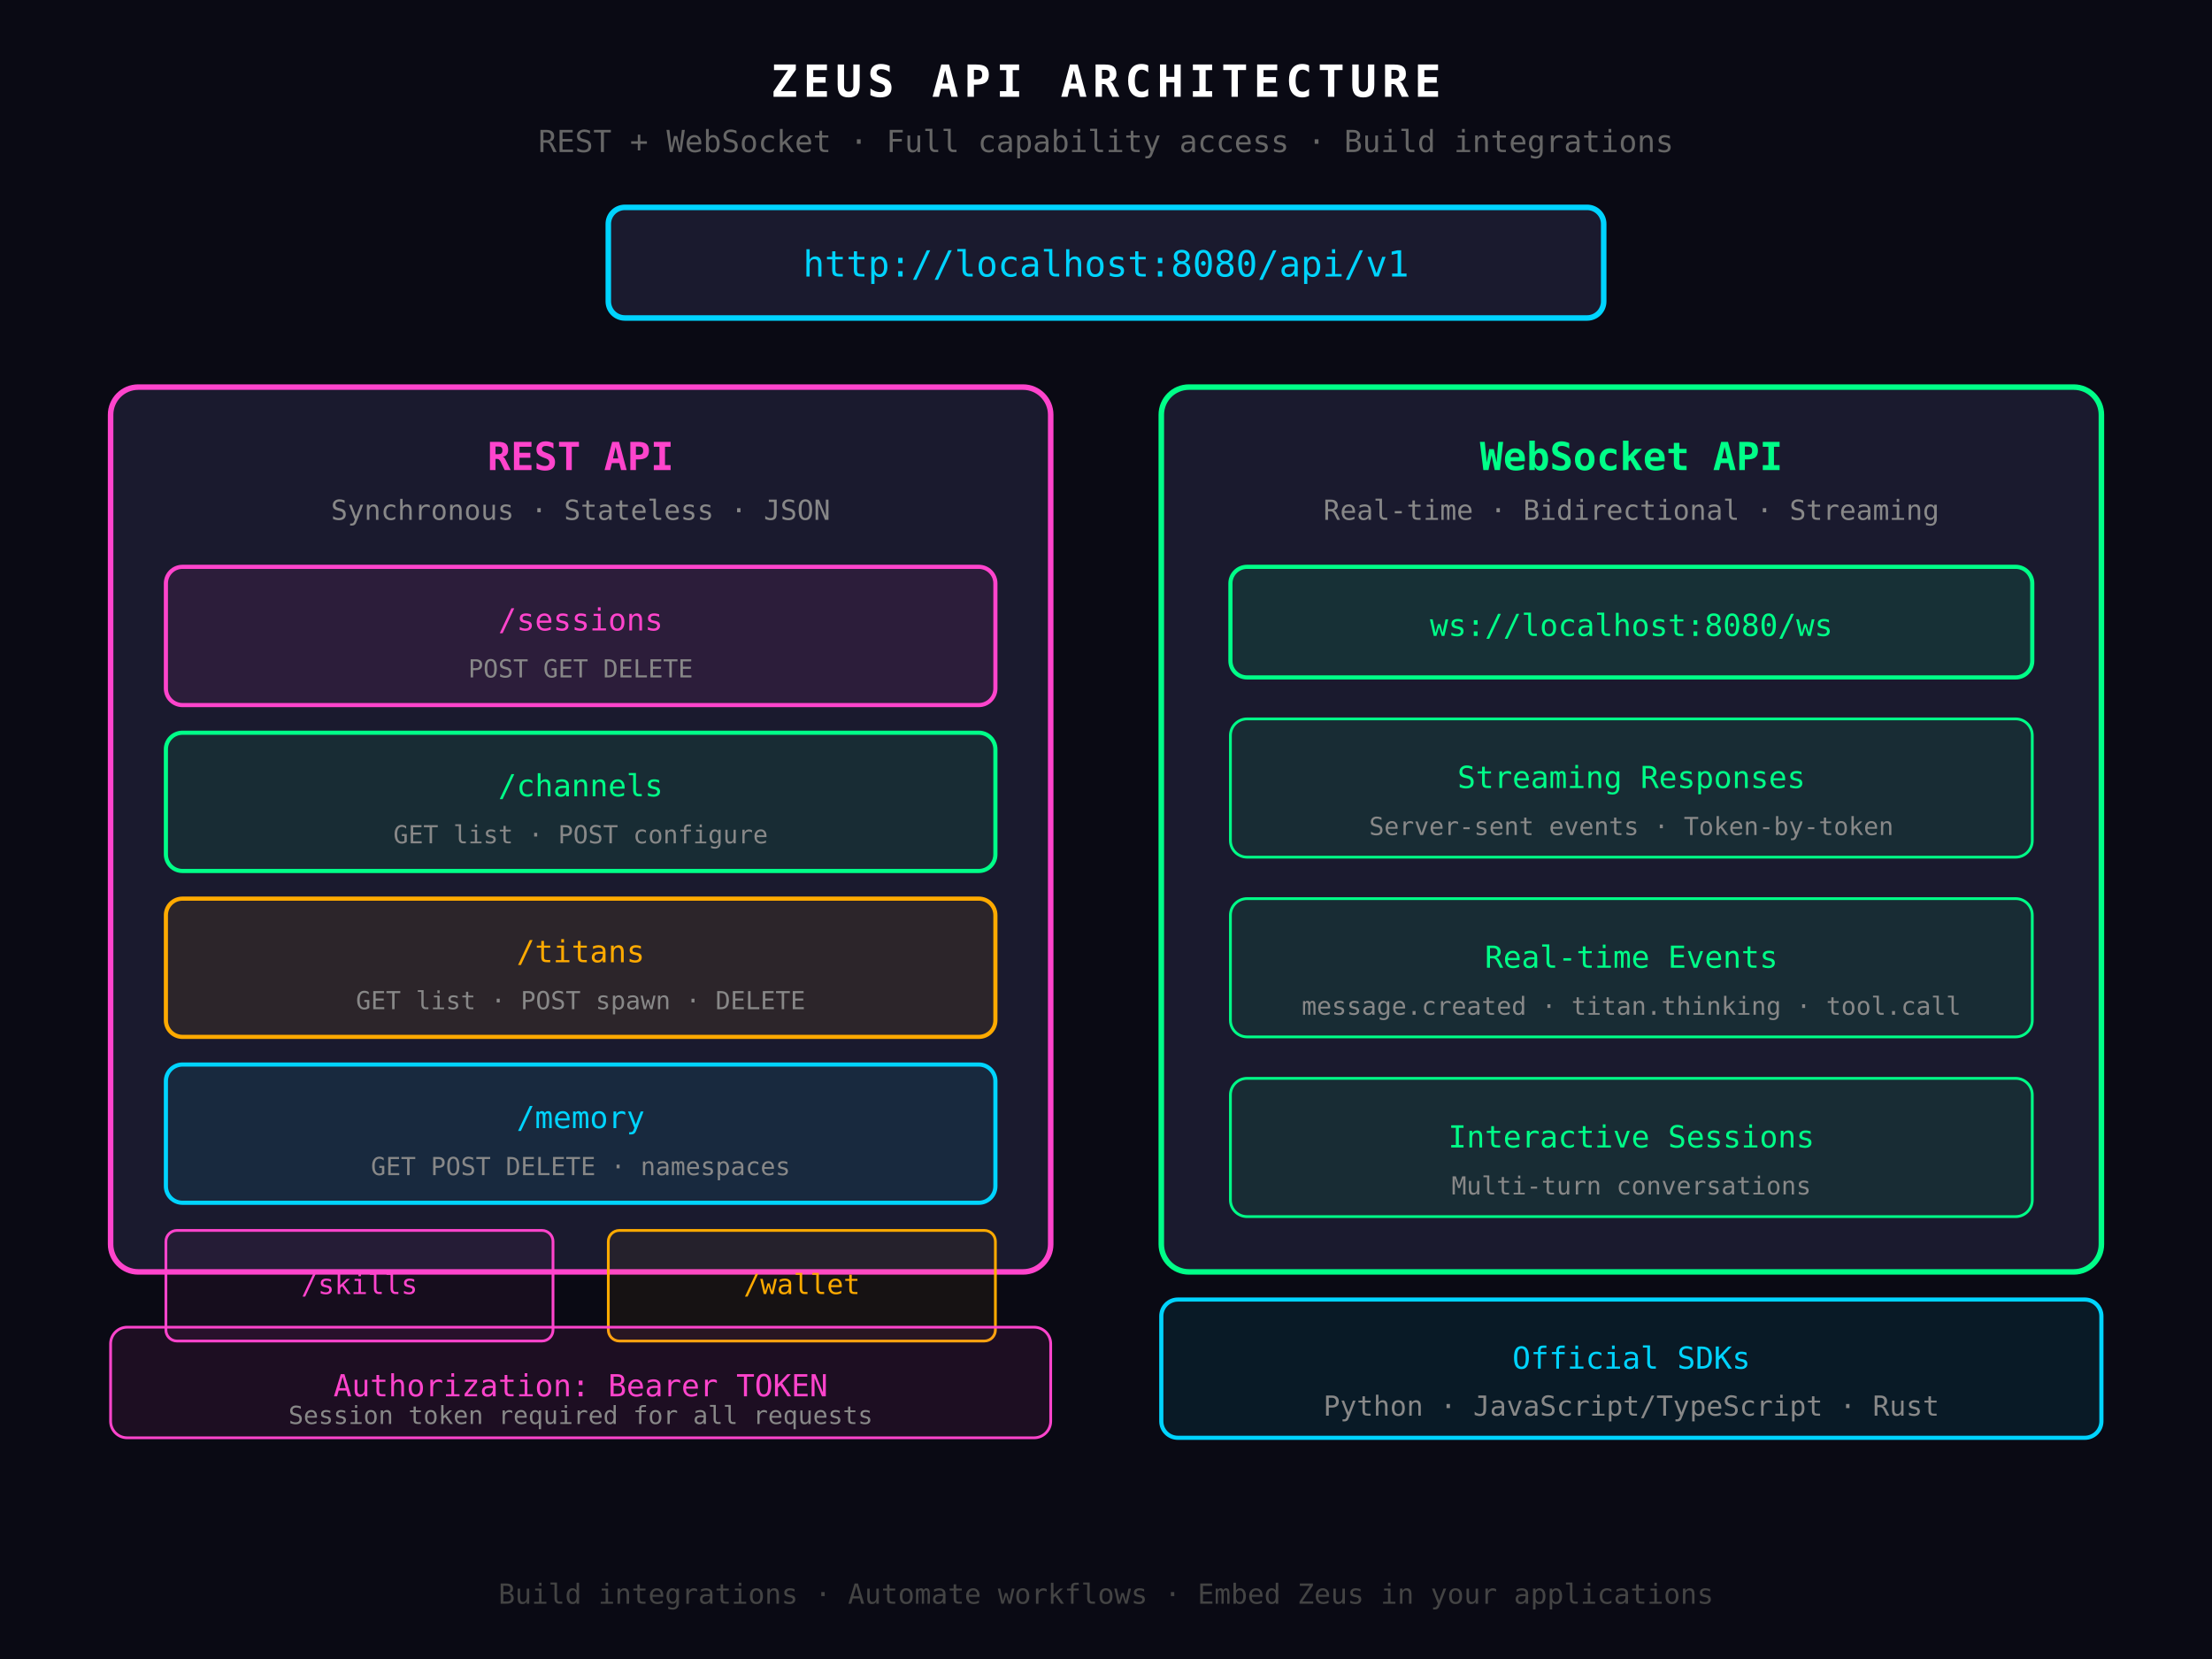
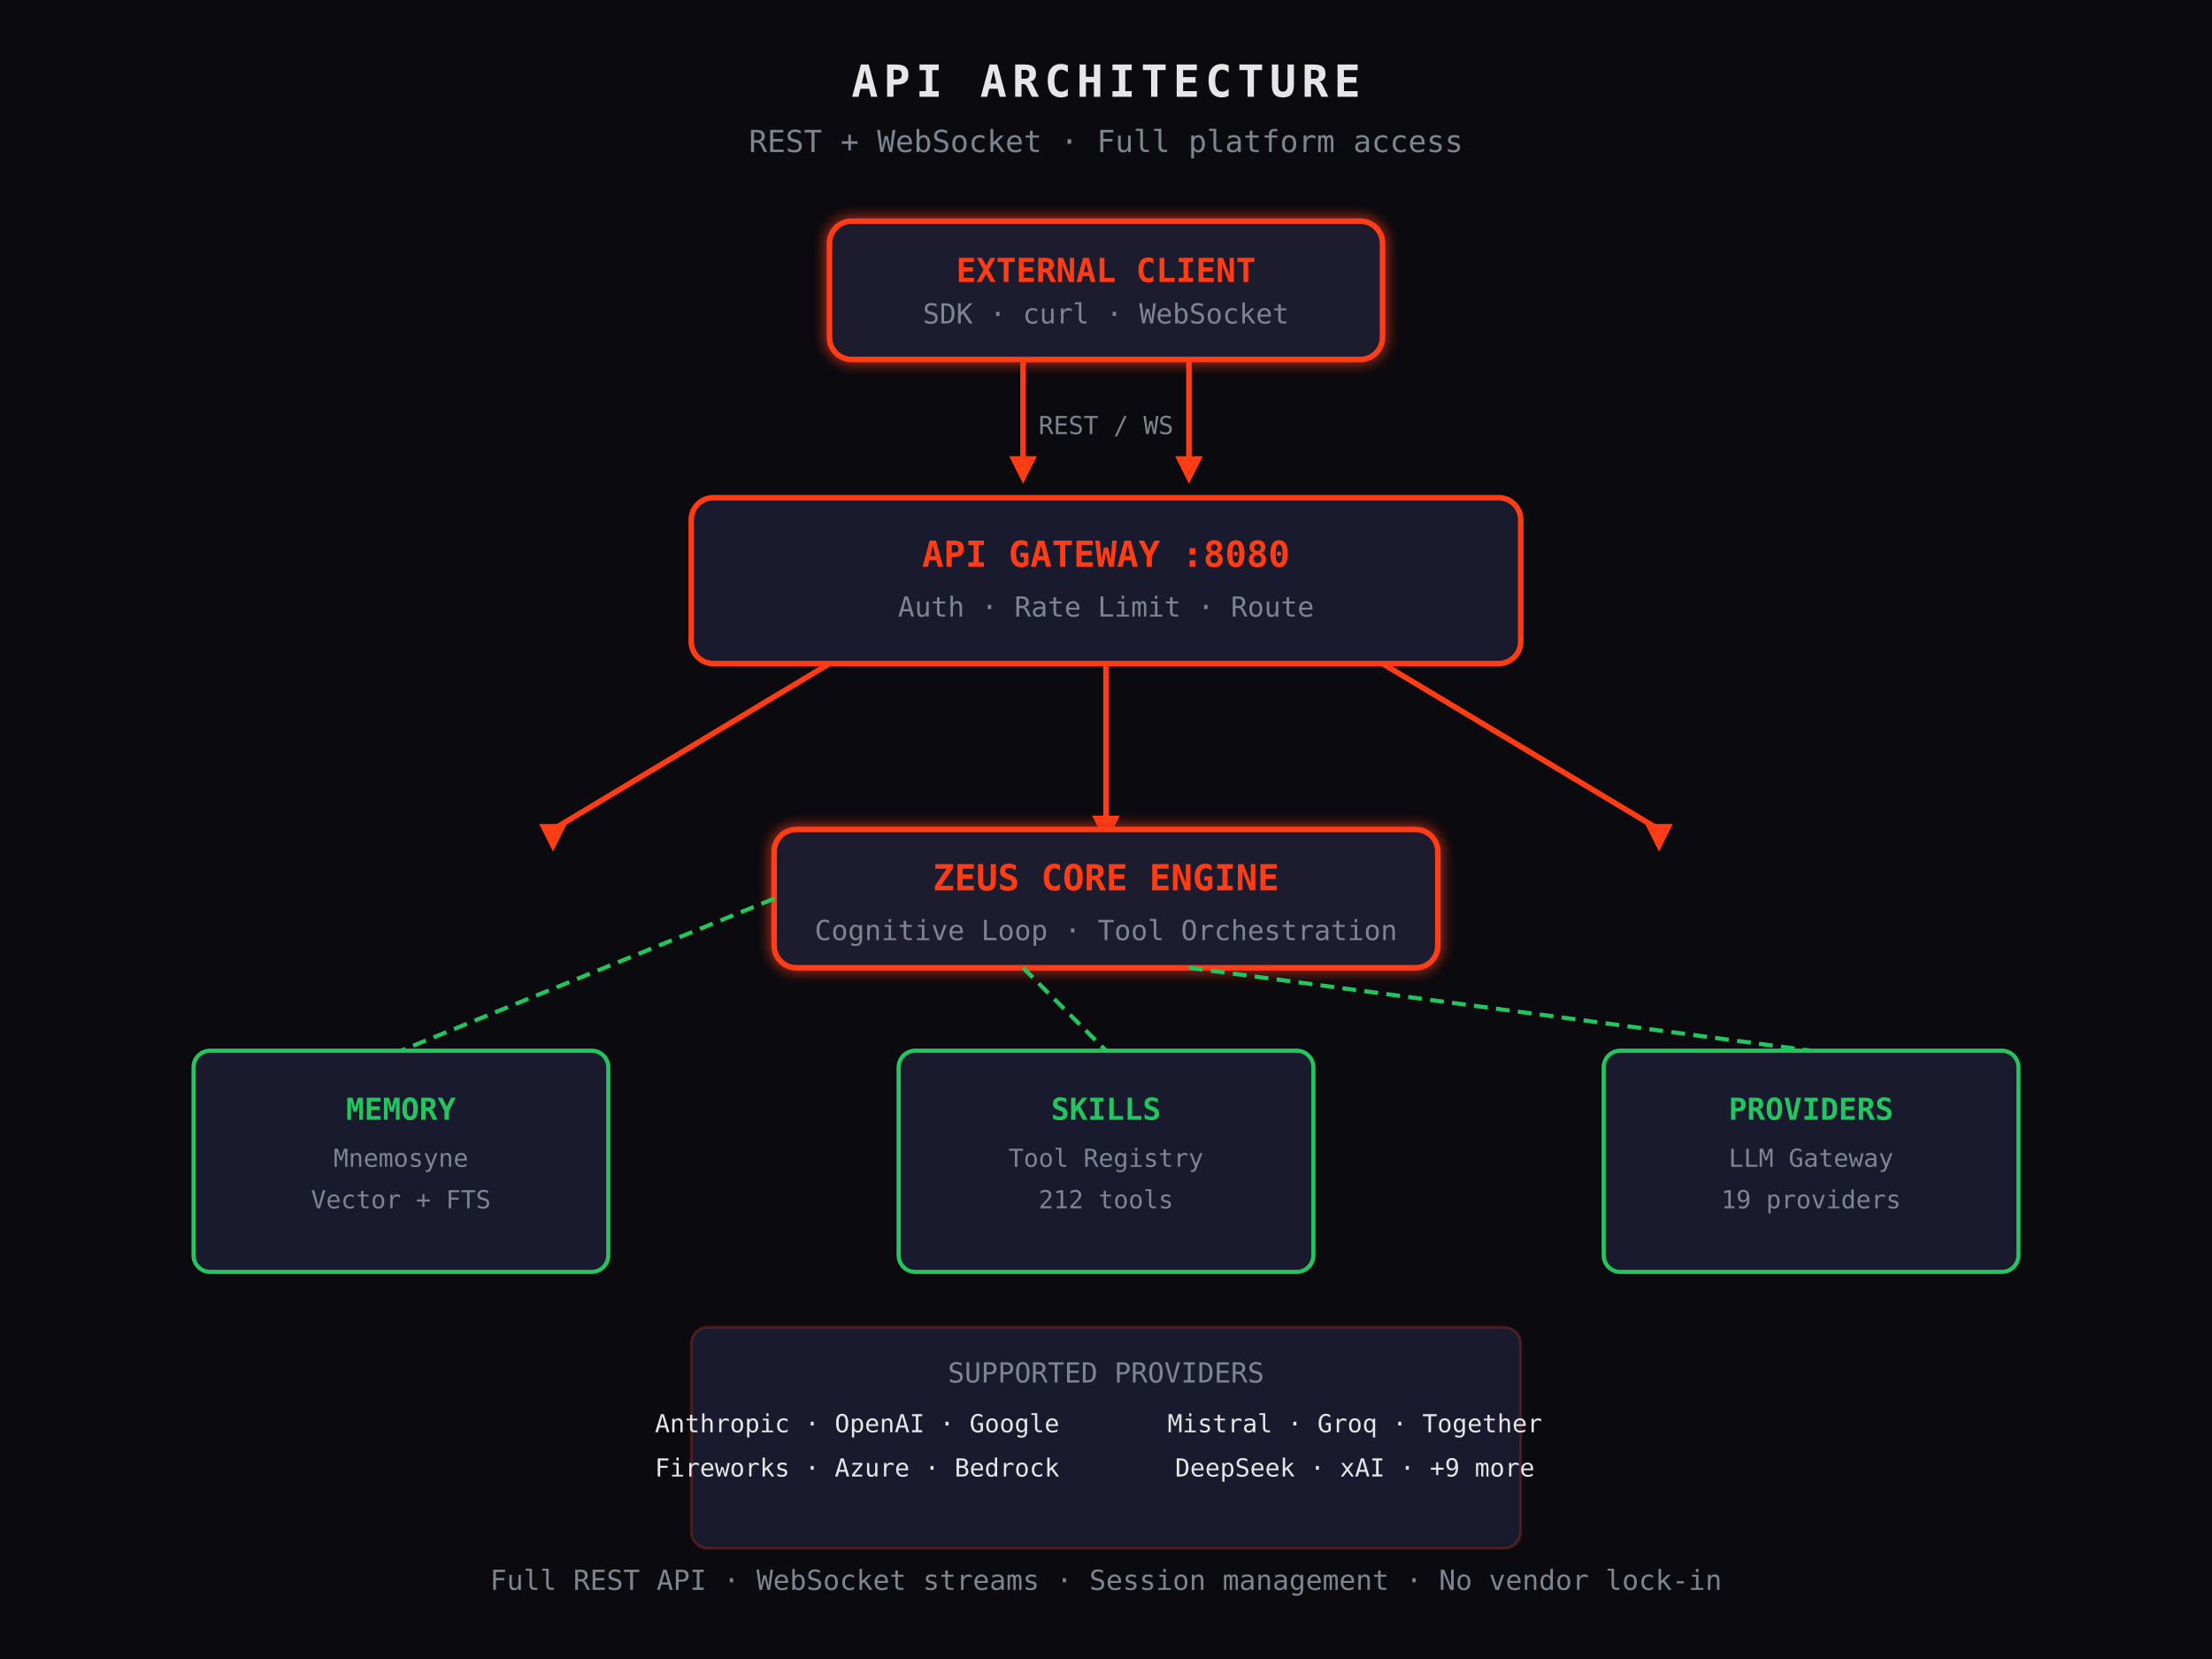
<svg xmlns="http://www.w3.org/2000/svg" viewBox="0 0 800 600">
  <defs>
-     <filter id="glow11">
-       <feGaussianBlur stdDeviation="2" result="coloredBlur" />
+     <filter id="glow" x="-20%" y="-20%" width="140%" height="140%">
+       <feGaussianBlur stdDeviation="2.5" result="coloredBlur" />
      <feMerge>
        <feMergeNode in="coloredBlur" />
        <feMergeNode in="SourceGraphic" />
      </feMerge>
    </filter>
  </defs>
-   <rect width="800" height="600" fill="#0a0a14" />
-   <text x="400" y="35" text-anchor="middle" fill="#ffffff" font-family="monospace" font-size="16" font-weight="bold" letter-spacing="2">ZEUS API ARCHITECTURE</text>
-   <text x="400" y="55" text-anchor="middle" fill="#666" font-family="monospace" font-size="11">REST + WebSocket · Full capability access · Build integrations</text>
-   <rect x="220" y="75" width="360" height="40" rx="6" fill="#1a1a2e" stroke="#00d4ff" stroke-width="2" />
-   <text x="400" y="100" text-anchor="middle" fill="#00d4ff" font-family="monospace" font-size="13">http://localhost:8080/api/v1</text>
-   <rect x="40" y="140" width="340" height="320" rx="10" fill="#1a1a2e" stroke="#ff44cc" stroke-width="2" />
-   <text x="210" y="170" text-anchor="middle" fill="#ff44cc" font-family="monospace" font-size="14" font-weight="bold">REST API</text>
-   <text x="210" y="188" text-anchor="middle" fill="#888" font-family="monospace" font-size="10">Synchronous · Stateless · JSON</text>
-   <rect x="60" y="205" width="300" height="50" rx="6" fill="rgba(255,68,204,0.08)" stroke="#ff44cc" stroke-width="1.5" />
-   <text x="210" y="228" text-anchor="middle" fill="#ff44cc" font-family="monospace" font-size="11">/sessions</text>
-   <text x="210" y="245" text-anchor="middle" fill="#888" font-family="monospace" font-size="9">POST GET DELETE</text>
-   <rect x="60" y="265" width="300" height="50" rx="6" fill="rgba(0,255,136,0.08)" stroke="#00ff88" stroke-width="1.5" />
-   <text x="210" y="288" text-anchor="middle" fill="#00ff88" font-family="monospace" font-size="11">/channels</text>
-   <text x="210" y="305" text-anchor="middle" fill="#888" font-family="monospace" font-size="9">GET list · POST configure</text>
-   <rect x="60" y="325" width="300" height="50" rx="6" fill="rgba(255,170,0,0.08)" stroke="#ffaa00" stroke-width="1.5" />
-   <text x="210" y="348" text-anchor="middle" fill="#ffaa00" font-family="monospace" font-size="11">/titans</text>
-   <text x="210" y="365" text-anchor="middle" fill="#888" font-family="monospace" font-size="9">GET list · POST spawn · DELETE</text>
-   <rect x="60" y="385" width="300" height="50" rx="6" fill="rgba(0,212,255,0.08)" stroke="#00d4ff" stroke-width="1.5" />
-   <text x="210" y="408" text-anchor="middle" fill="#00d4ff" font-family="monospace" font-size="11">/memory</text>
-   <text x="210" y="425" text-anchor="middle" fill="#888" font-family="monospace" font-size="9">GET POST DELETE · namespaces</text>
-   <rect x="60" y="445" width="140" height="40" rx="4" fill="rgba(255,68,204,0.05)" stroke="#ff44cc" stroke-width="1" />
-   <text x="130" y="468" text-anchor="middle" fill="#ff44cc" font-family="monospace" font-size="10">/skills</text>
-   <rect x="220" y="445" width="140" height="40" rx="4" fill="rgba(255,170,0,0.05)" stroke="#ffaa00" stroke-width="1" />
-   <text x="290" y="468" text-anchor="middle" fill="#ffaa00" font-family="monospace" font-size="10">/wallet</text>
-   <rect x="420" y="140" width="340" height="320" rx="10" fill="#1a1a2e" stroke="#00ff88" stroke-width="2" />
-   <text x="590" y="170" text-anchor="middle" fill="#00ff88" font-family="monospace" font-size="14" font-weight="bold">WebSocket API</text>
-   <text x="590" y="188" text-anchor="middle" fill="#888" font-family="monospace" font-size="10">Real-time · Bidirectional · Streaming</text>
-   <rect x="445" y="205" width="290" height="40" rx="6" fill="rgba(0,255,136,0.1)" stroke="#00ff88" stroke-width="1.5" />
-   <text x="590" y="230" text-anchor="middle" fill="#00ff88" font-family="monospace" font-size="11">ws://localhost:8080/ws</text>
-   <rect x="445" y="260" width="290" height="50" rx="6" fill="rgba(0,255,136,0.08)" stroke="#00ff88" stroke-width="1" />
-   <text x="590" y="285" text-anchor="middle" fill="#00ff88" font-family="monospace" font-size="11">Streaming Responses</text>
-   <text x="590" y="302" text-anchor="middle" fill="#888" font-family="monospace" font-size="9">Server-sent events · Token-by-token</text>
-   <rect x="445" y="325" width="290" height="50" rx="6" fill="rgba(0,255,136,0.08)" stroke="#00ff88" stroke-width="1" />
-   <text x="590" y="350" text-anchor="middle" fill="#00ff88" font-family="monospace" font-size="11">Real-time Events</text>
-   <text x="590" y="367" text-anchor="middle" fill="#888" font-family="monospace" font-size="9">message.created · titan.thinking · tool.call</text>
-   <rect x="445" y="390" width="290" height="50" rx="6" fill="rgba(0,255,136,0.08)" stroke="#00ff88" stroke-width="1" />
-   <text x="590" y="415" text-anchor="middle" fill="#00ff88" font-family="monospace" font-size="11">Interactive Sessions</text>
-   <text x="590" y="432" text-anchor="middle" fill="#888" font-family="monospace" font-size="9">Multi-turn conversations</text>
-   <rect x="420" y="470" width="340" height="50" rx="6" fill="rgba(0,212,255,0.08)" stroke="#00d4ff" stroke-width="1.5" />
-   <text x="590" y="495" text-anchor="middle" fill="#00d4ff" font-family="monospace" font-size="11">Official SDKs</text>
-   <text x="590" y="512" text-anchor="middle" fill="#888" font-family="monospace" font-size="10">Python · JavaScript/TypeScript · Rust</text>
-   <rect x="40" y="480" width="340" height="40" rx="6" fill="rgba(255,68,204,0.08)" stroke="#ff44cc" stroke-width="1" />
-   <text x="210" y="505" text-anchor="middle" fill="#ff44cc" font-family="monospace" font-size="11">Authorization: Bearer TOKEN</text>
-   <text x="210" y="515" text-anchor="middle" fill="#888" font-family="monospace" font-size="9">Session token required for all requests</text>
-   <text x="400" y="580" text-anchor="middle" fill="#444" font-family="monospace" font-size="10">Build integrations · Automate workflows · Embed Zeus in your applications</text>
+   <rect width="800" height="600" fill="#0a0a0f" />
+   <text x="400" y="35" text-anchor="middle" fill="#e6e6e6" font-family="monospace" font-size="16" font-weight="bold" letter-spacing="2">API ARCHITECTURE</text>
+   <text x="400" y="55" text-anchor="middle" fill="#7d8590" font-family="monospace" font-size="11">REST + WebSocket · Full platform access</text>
+   <rect x="300" y="80" width="200" height="50" rx="8" fill="#1a1a2e" stroke="#ff3c14" stroke-width="2" filter="url(#glow)" />
+   <text x="400" y="102" text-anchor="middle" fill="#ff3c14" font-family="monospace" font-size="12" font-weight="bold">EXTERNAL CLIENT</text>
+   <text x="400" y="117" text-anchor="middle" fill="#7d8590" font-family="monospace" font-size="10">SDK · curl · WebSocket</text>
+   <line x1="370" y1="130" x2="370" y2="170" stroke="#ff3c14" stroke-width="2" />
+   <polygon points="370,175 365,165 375,165" fill="#ff3c14" />
+   <line x1="430" y1="130" x2="430" y2="170" stroke="#ff3c14" stroke-width="2" />
+   <polygon points="430,175 425,165 435,165" fill="#ff3c14" />
+   <text x="400" y="157" text-anchor="middle" fill="#7d8590" font-family="monospace" font-size="9">REST / WS</text>
+   <rect x="250" y="180" width="300" height="60" rx="8" fill="#1a1a2e" stroke="#ff3c14" stroke-width="2" />
+   <text x="400" y="205" text-anchor="middle" fill="#ff3c14" font-family="monospace" font-size="13" font-weight="bold">API GATEWAY :8080</text>
+   <text x="400" y="223" text-anchor="middle" fill="#7d8590" font-family="monospace" font-size="10">Auth · Rate Limit · Route</text>
+   <line x1="300" y1="240" x2="200" y2="300" stroke="#ff3c14" stroke-width="2" />
+   <polygon points="195,298 205,298 200,308" fill="#ff3c14" />
+   <line x1="400" y1="240" x2="400" y2="300" stroke="#ff3c14" stroke-width="2" />
+   <polygon points="400,305 395,295 405,295" fill="#ff3c14" />
+   <line x1="500" y1="240" x2="600" y2="300" stroke="#ff3c14" stroke-width="2" />
+   <polygon points="605,298 595,298 600,308" fill="#ff3c14" />
+   <rect x="280" y="300" width="240" height="50" rx="8" fill="#1a1a2e" stroke="#ff3c14" stroke-width="2" filter="url(#glow)" />
+   <text x="400" y="322" text-anchor="middle" fill="#ff3c14" font-family="monospace" font-size="13" font-weight="bold">ZEUS CORE ENGINE</text>
+   <text x="400" y="340" text-anchor="middle" fill="#7d8590" font-family="monospace" font-size="10">Cognitive Loop · Tool Orchestration</text>
+   <rect x="70" y="380" width="150" height="80" rx="6" fill="#1a1a2e" stroke="#22c55e" stroke-width="1.5" />
+   <text x="145" y="405" text-anchor="middle" fill="#22c55e" font-family="monospace" font-size="11" font-weight="bold">MEMORY</text>
+   <text x="145" y="422" text-anchor="middle" fill="#7d8590" font-family="monospace" font-size="9">Mnemosyne</text>
+   <text x="145" y="437" text-anchor="middle" fill="#7d8590" font-family="monospace" font-size="9">Vector + FTS</text>
+   <rect x="325" y="380" width="150" height="80" rx="6" fill="#1a1a2e" stroke="#22c55e" stroke-width="1.5" />
+   <text x="400" y="405" text-anchor="middle" fill="#22c55e" font-family="monospace" font-size="11" font-weight="bold">SKILLS</text>
+   <text x="400" y="422" text-anchor="middle" fill="#7d8590" font-family="monospace" font-size="9">Tool Registry</text>
+   <text x="400" y="437" text-anchor="middle" fill="#7d8590" font-family="monospace" font-size="9">212 tools</text>
+   <rect x="580" y="380" width="150" height="80" rx="6" fill="#1a1a2e" stroke="#22c55e" stroke-width="1.5" />
+   <text x="655" y="405" text-anchor="middle" fill="#22c55e" font-family="monospace" font-size="11" font-weight="bold">PROVIDERS</text>
+   <text x="655" y="422" text-anchor="middle" fill="#7d8590" font-family="monospace" font-size="9">LLM Gateway</text>
+   <text x="655" y="437" text-anchor="middle" fill="#7d8590" font-family="monospace" font-size="9">19 providers</text>
+   <line x1="280" y1="325" x2="145" y2="380" stroke="#22c55e" stroke-width="1.5" stroke-dasharray="5,3" />
+   <line x1="370" y1="350" x2="400" y2="380" stroke="#22c55e" stroke-width="1.5" stroke-dasharray="5,3" />
+   <line x1="430" y1="350" x2="655" y2="380" stroke="#22c55e" stroke-width="1.5" stroke-dasharray="5,3" />
+   <rect x="250" y="480" width="300" height="80" rx="6" fill="#1a1a2e" stroke="rgba(255,60,20,0.25)" stroke-width="1" />
+   <text x="400" y="500" text-anchor="middle" fill="#7d8590" font-family="monospace" font-size="10">SUPPORTED PROVIDERS</text>
+   <text x="310" y="518" text-anchor="middle" fill="#e6e6e6" font-family="monospace" font-size="9">Anthropic · OpenAI · Google</text>
+   <text x="490" y="518" text-anchor="middle" fill="#e6e6e6" font-family="monospace" font-size="9">Mistral · Groq · Together</text>
+   <text x="310" y="534" text-anchor="middle" fill="#e6e6e6" font-family="monospace" font-size="9">Fireworks · Azure · Bedrock</text>
+   <text x="490" y="534" text-anchor="middle" fill="#e6e6e6" font-family="monospace" font-size="9">DeepSeek · xAI · +9 more</text>
+   <text x="400" y="575" text-anchor="middle" fill="#7d8590" font-family="monospace" font-size="10">Full REST API · WebSocket streams · Session management · No vendor lock-in</text>
</svg>
